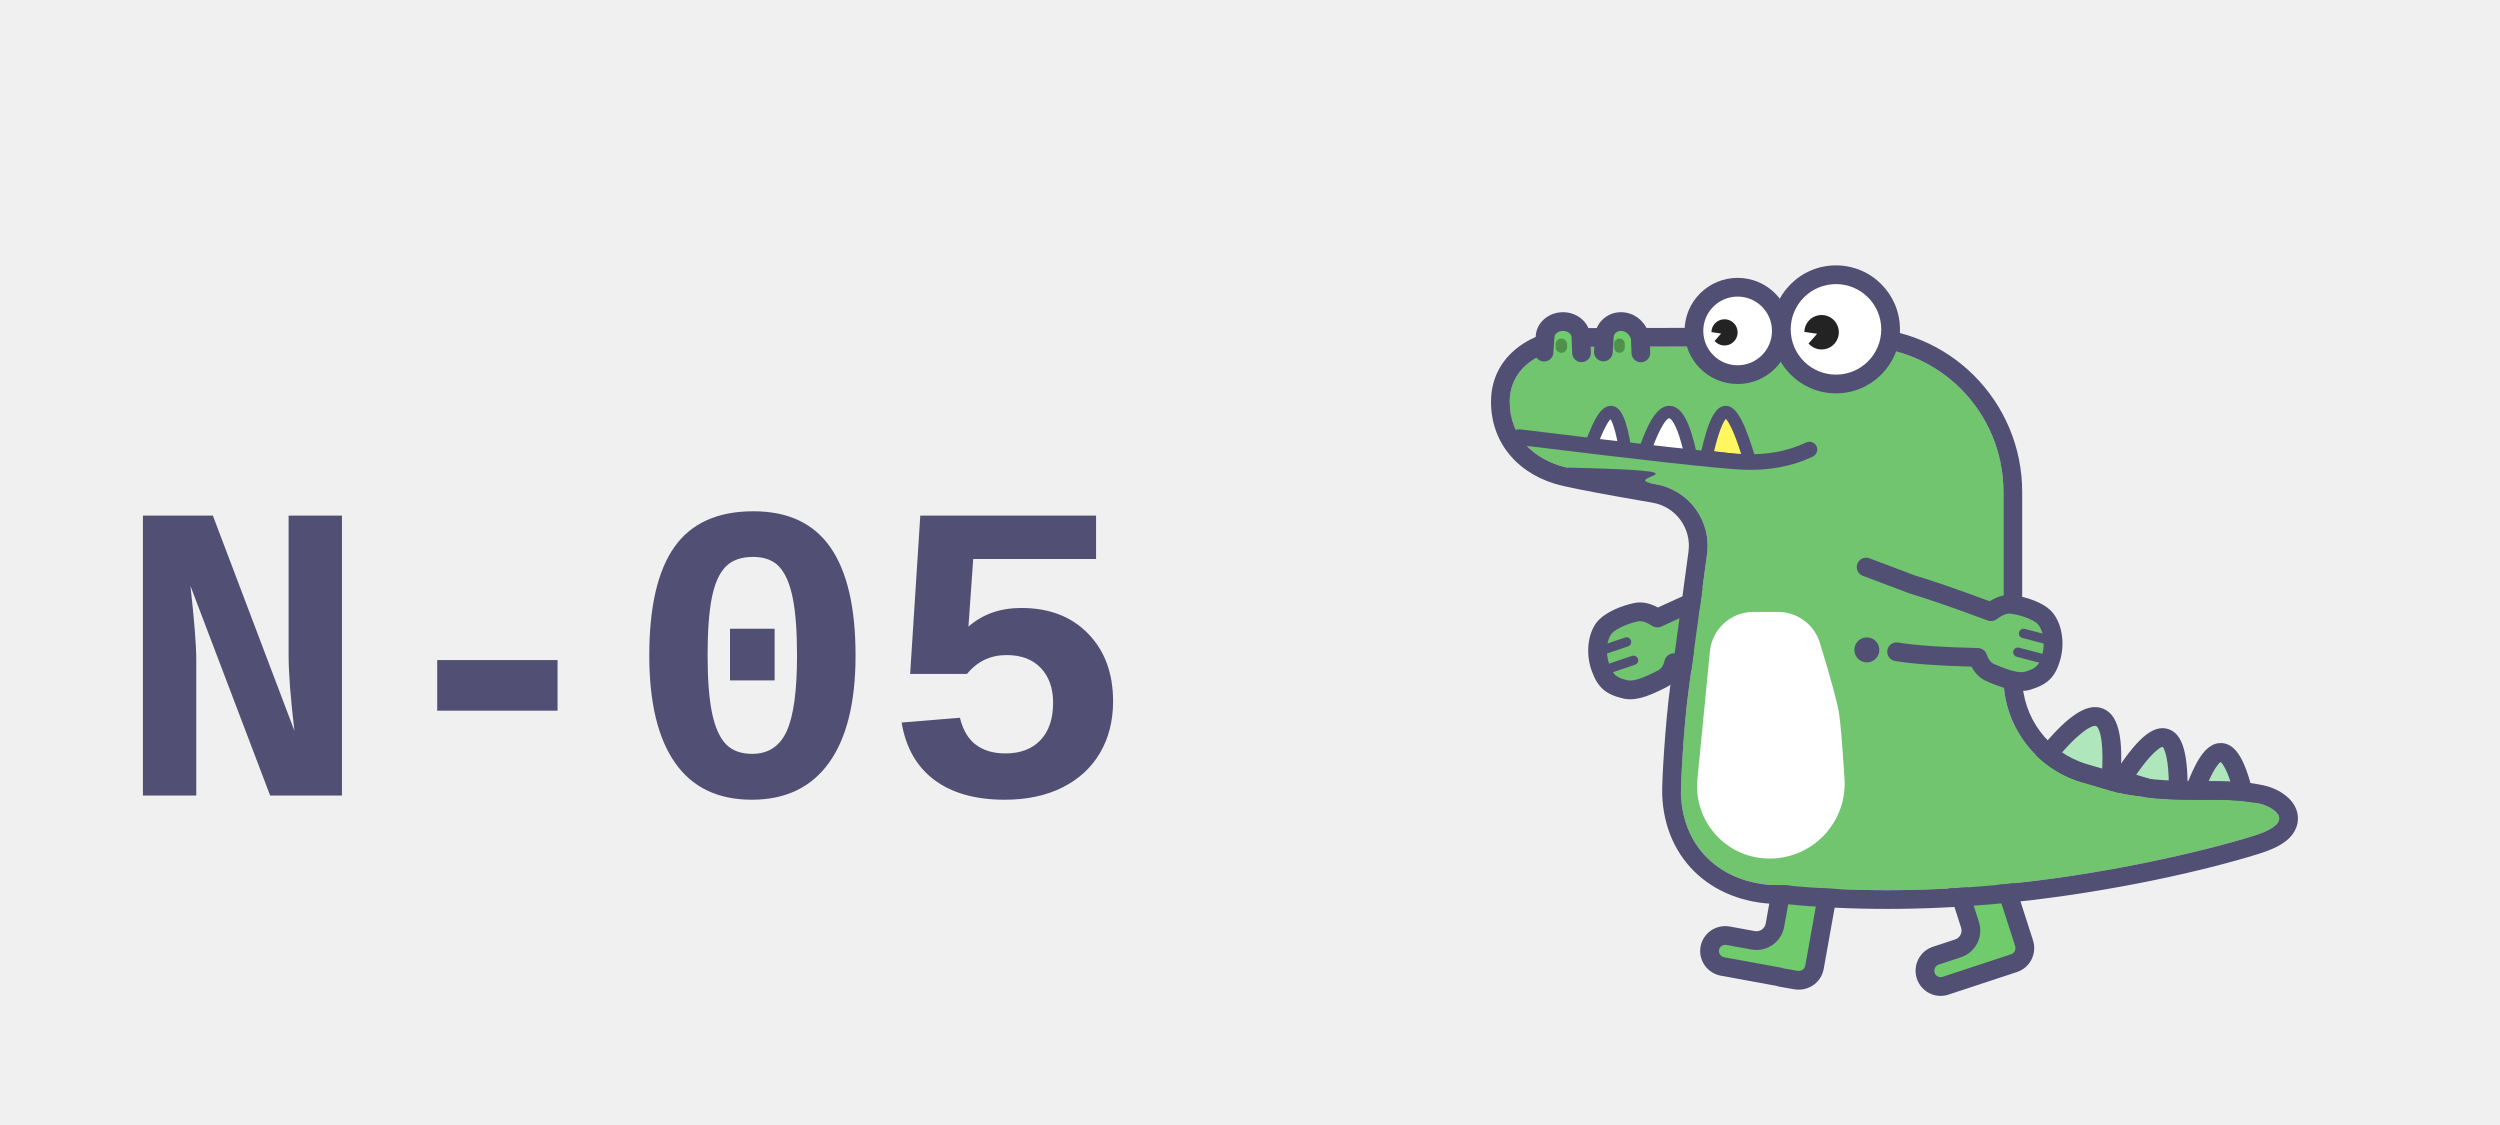
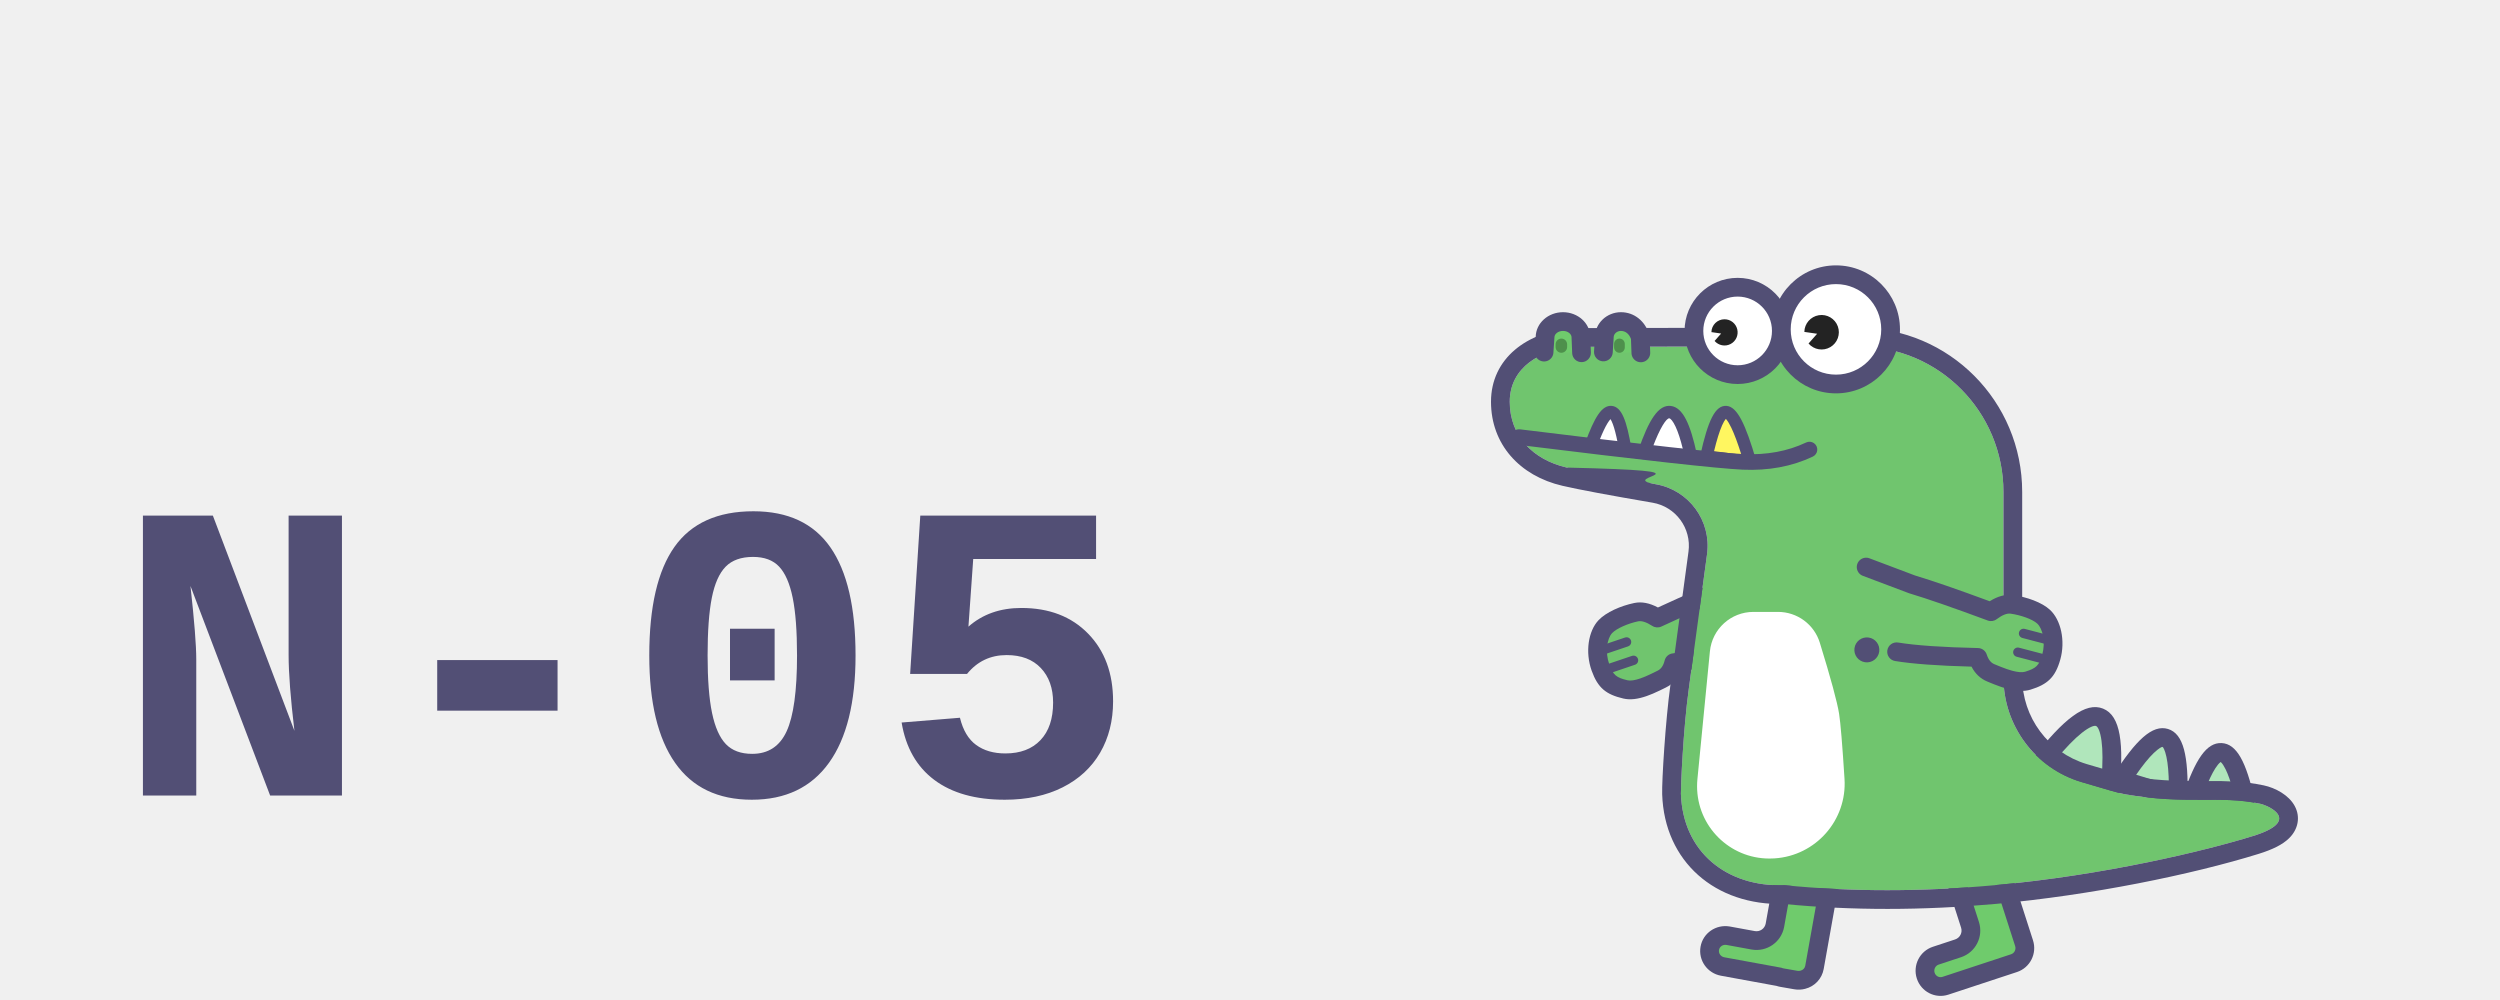
- <svg xmlns="http://www.w3.org/2000/svg" viewBox="0 0 2000 900" class="icon" version="1.1">
+ <svg xmlns="http://www.w3.org/2000/svg" viewBox="0 0 2000 800" class="icon" version="1.1">
  <defs>
    <style>
      .stylistic-text {
        font-family: 'Courier New', monospace;
        font-size: 340px;
        font-weight: 700;
        fill: #524F75;
      }
    </style>
  </defs>
  <text x="500" y="540" text-anchor="middle" dominant-baseline="middle" class="stylistic-text">N-05</text>
  <g id="SVGRepo_bgCarrier" stroke-width="0" />
  <g id="SVGRepo_tracerCarrier" stroke-linecap="round" stroke-linejoin="round" />
  <g id="SVGRepo_iconCarrier" transform="translate(988, 0)">
    <path d="M474.339 713.673c1.236-6.908-3.442-13.497-10.447-14.718l-11.162-1.941c-7.006-1.219-13.684 3.394-14.92 10.307l-5.864 32.805a14.983 14.983 0 0 1-17.388 12.118l-0.06-0.01-20.005-3.664c-6.943-1.204-13.459 3.292-14.666 10.038-1.219 6.816 3.362 13.332 10.262 14.596l45.036 8.242c0.762 0.29 1.563 0.512 2.398 0.657l11.162 1.941a12.982 12.982 0 0 0 5.545-0.23c4.668-1.149 8.449-4.905 9.341-9.88 0.012-0.09 3.604-20.178 10.769-60.261z" fill="#6FCB6C" />
    <path d="M388.738 780.57c-10.939-2.003-18.237-12.383-16.289-23.282 1.938-10.852 12.365-18.005 23.39-16.087l20.005 3.666a7.503 7.503 0 0 0 8.724-6.057l5.864-32.808c1.966-10.992 12.533-18.29 23.579-16.369l11.162 1.941c11.074 1.926 18.509 12.4 16.539 23.415l-10.769 60.259a19.913 19.913 0 0 1-14.813 15.807 20.458 20.458 0 0 1-8.734 0.365l-11.162-1.941a20.53 20.53 0 0 1-3.057-0.777l-44.439-8.132z m73.87-74.233l-11.162-1.938c-2.965-0.514-5.754 1.411-6.261 4.241l-5.864 32.808a22.473 22.473 0 0 1-26.082 18.17l-20.03-3.666c-2.895-0.505-5.527 1.304-6.004 3.969-0.49 2.74 1.371 5.385 4.236 5.907l45.705 8.369 0.637 0.242c0.325 0.122 0.669 0.217 1.026 0.275l11.162 1.941c0.804 0.145 1.598 0.105 2.473-0.122 1.938-0.477 3.412-2.008 3.751-3.914l10.772-60.264c0.497-2.797-1.424-5.505-4.358-6.017z" fill="#524F75" />
    <path d="M612.335 695.713c-2.173-6.751-9.348-10.445-16.032-8.252l-10.647 3.494c-6.681 2.193-10.34 9.438-8.17 16.187l10.522 32.706a14.988 14.988 0 0 1-9.576 18.824l-17.825 5.877c-6.579 2.168-10.17 9.306-8.035 15.952 2.145 6.646 9.211 10.265 15.77 8.102l54.884-18.092c6.579-2.168 10.17-9.306 8.035-15.952-0.022-0.085-6.334-19.701-18.927-58.845z" fill="#6FCB6C" />
    <path d="M638.399 752.263c3.389 10.552-2.323 21.901-12.825 25.363l-54.881 18.09c-10.53 3.474-21.829-2.333-25.25-12.925-3.392-10.555 2.323-21.906 12.82-25.358l17.828-5.879a7.498 7.498 0 0 0 4.788-9.413l-10.522-32.708c-3.429-10.66 2.35-22.121 12.96-25.602l10.65-3.494c10.645-3.489 22.058 2.385 25.503 13.075l18.932 58.853z m-39.761-57.681l-10.65 3.492c-2.755 0.904-4.286 3.939-3.374 6.778l10.522 32.706c3.789 11.761-2.632 24.366-14.358 28.235l-17.83 5.879c-2.652 0.877-4.123 3.799-3.249 6.529 0.877 2.705 3.694 4.151 6.296 3.289l54.884-18.09c2.652-0.877 4.126-3.801 3.249-6.534l-18.937-58.853c-0.894-2.812-3.831-4.326-6.554-3.432z" fill="#524F75" />
    <path d="M477.326 500.246c-31.944 9.83-55.938 16.646-71.992 20.445-16.044 3.806-34.159 6.961-54.342 9.478-1.583 6.379-4.783 10.745-9.586 13.1-7.203 3.532-20.025 10.39-29.027 8.267-9.009-2.118-15.35-4.491-20.028-17.588-4.68-13.092-1.683-26.679 3.871-32.581 5.557-5.902 17.343-10.085 24.703-11.629 4.908-1.026 10.575 0.542 17.001 4.71 24.409-11.346 43.298-19.491 56.67-24.431 13.372-4.94 37.184-12.578 71.445-22.908" fill="#70C56E" />
    <path d="M344.713 549.995c-0.325 0.155-0.664 0.325-1.136 0.559l-1.254 0.619c-1.079 0.529-1.923 0.947-2.782 1.356-3.789 1.823-7.043 3.219-10.3 4.346-6.928 2.398-13.03 3.259-18.577 1.951-13.622-3.207-20.34-8.292-25.368-22.361-5.232-14.641-2.72-31.544 5.472-40.241 6.102-6.479 17.833-11.559 28.617-13.822 6.012-1.261 12.345 0.042 18.959 3.586 22.858-10.562 40.723-18.225 53.648-23.003 13.559-5.005 37.486-12.675 71.882-23.047a7.493 7.493 0 1 1 4.328 14.348c-34.122 10.29-57.824 17.89-71.011 22.76-13.145 4.858-31.869 12.927-56.108 24.199a7.5 7.5 0 0 1-7.235-0.507c-4.91-3.184-8.682-4.228-11.386-3.664-8.06 1.688-17.243 5.669-20.785 9.428-4.076 4.331-5.707 15.298-2.265 24.926 3.144 8.791 5.649 10.69 14.691 12.815 2.228 0.524 5.749 0.025 10.24-1.524 2.627-0.909 5.397-2.098 8.716-3.696a656.559 656.559 0 0 0 5.055-2.485c2.692-1.319 4.533-3.831 5.615-8.182a7.498 7.498 0 0 1 6.344-5.625c19.923-2.485 37.771-5.6 53.548-9.331 15.85-3.759 39.711-10.537 71.515-20.323a7.493 7.493 0 0 1 4.406 14.324c-32.089 9.875-56.225 16.729-72.469 20.577-15.068 3.572-31.879 6.574-50.451 9.021-2.473 5.884-6.461 10.317-11.911 12.992z" fill="#524F75" />
    <path d="M293.209 516.376l18.762-6.334a3.746 3.746 0 1 1 2.398 7.096l-18.762 6.336a3.746 3.746 0 1 1-2.398-7.098zM298.941 531.006l18.764-6.336a3.746 3.746 0 0 1 2.403 7.093l-18.764 6.341a3.751 3.751 0 0 1-4.75-2.35 3.744 3.744 0 0 1 2.348-4.748z" fill="#524F75" />
    <path d="M691.232 573.682c9.323 3.582 12.385 23.482 9.181 59.707L644.456 611.902c21.856-29.059 37.451-41.799 46.777-38.22z" fill="#B0E6BB" />
    <path d="M693.213 592.631c-1.029-7.583-2.872-11.232-4.366-11.833-1.491-0.602-5.35 0.742-11.356 5.48-5.897 4.648-12.96 11.926-21.122 21.801l36.891 14.908c0.992-12.773 0.964-22.915-0.047-30.355z m1.249-25.727c14.001 5.662 17.013 27.76 12.783 67.594a7.493 7.493 0 0 1-10.255 6.156l-55.576-22.453a7.49 7.49 0 0 1-3.102-11.551c24.633-31.597 42.146-45.406 56.15-39.746z" fill="#524F75" />
    <path d="M743.164 590.054c7.67 1.918 11.918 17.56 12.748 46.939l-46.045-11.481c14.526-25.55 25.62-37.371 33.297-35.458z" fill="#B0E6BB" />
    <path d="M745.155 605.556c-1.199-5.542-2.62-7.887-3.112-8.04-0.487-0.152-2.98 0.999-7.068 4.925-4.019 3.854-8.719 9.646-14.044 17.348l26.167 8c-0.115-9.363-0.767-16.794-1.943-22.233z m1.269-22.371c12.51 3.824 16.384 21.744 15.58 54.889a7.5 7.5 0 0 1-9.683 6.986l-45.383-13.876a7.493 7.493 0 0 1-4.118-11.202c17.868-27.928 31.102-40.615 43.605-36.797z" fill="#524F75" />
    <path d="M789.614 601.98c7.048 0.619 13.01 13.679 17.883 39.177l-42.301-3.701c9.228-24.264 17.368-36.09 24.419-35.475z" fill="#B0E6BB" />
    <path d="M788.19 609.869c-1.114 0.884-2.49 2.518-4.006 4.898-2.478 3.891-5.127 9.413-7.892 16.519l22.198 1.164c-2.008-7.358-4.061-13.127-6.124-17.253-1.259-2.523-2.453-4.293-3.474-5.287a5.362 5.362 0 0 0-0.332-0.305 5.929 5.929 0 0 0-0.37 0.265z m1.156-15.41c12.198 0.639 19.571 15.4 26.159 44.342 1.099 4.845-2.74 9.408-7.697 9.146l-42.406-2.225a7.5 7.5 0 0 1-6.703-9.9c9.583-28.093 18.459-42.004 30.648-41.362z" fill="#524F75" />
    <path d="M439.678 708.171c-46.34 1.571-81.403-26.567-82.961-73.181-0.15-4.456 1.706-50.581 6.366-84.343 2.443-17.693 7.295-53.483 14.558-107.355 3.594-26.654-14.563-51.367-41.072-55.908-34.569-5.919-58.273-10.36-71.113-13.322C238.367 367.811 219.785 348.752 219.785 321.386c0-27.428 24.756-42.094 51.962-43.935 83.486-0.247 126.299-0.247 128.44 0l98.908-0.222c63.885 0 115.67 52.094 115.67 116.356v148.298c0 38.577 25.288 72.594 62.234 83.708 19.701 5.927 31.264 9.189 34.689 9.78 49.966 8.634 75.521 0.727 108.167 7.58 7.727 1.618 33.397 13.789-5.352 25.83-38.158 11.853-119.136 31.434-206.918 39.389-58.525 5.302-114.488 5.302-167.906 0z" fill="#70C56E" />
    <path d="M439.678 708.171c53.415 5.302 109.381 5.302 167.906 0 87.779-7.957 168.755-27.536 206.918-39.389 38.75-12.036 13.072-24.206 5.352-25.83-32.638-6.853-58.201 1.054-108.167-7.58-3.424-0.592-14.988-3.854-34.689-9.78-36.946-11.109-62.234-45.126-62.234-83.708v-148.298c0-64.262-51.784-116.356-115.67-116.356l-98.911 0.222c-2.14-0.247-44.956-0.247-128.44 0C244.541 279.29 219.785 293.955 219.785 321.386c0 27.366 18.587 46.425 45.675 52.676 12.83996e1 2.962 36.544 7.403 71.113 13.322 26.509 4.538 44.666 29.254 41.072 55.908-7.263 53.875-12.116 89.662-14.558 107.355-4.66 33.762-6.516 79.882-6.366 84.343 1.558 46.614 36.619 74.752 82.956 73.181z m-97.934-72.684c-0.362-10.814 2.695-59.337 6.499-86.888 2.44-17.673 7.29-53.448 14.553-107.308 2.515-18.659-10.195-35.957-28.752-39.134-34.838-5.967-58.75-10.447-71.955-13.492C227.573 380.698 204.8 355.276 204.8 321.386c0-34.474 28.66-56.365 65.936-58.885 81.888-0.272 120.65-0.295 129.416-0.027l98.943-0.23c72.177 0 130.655 58.823 130.655 131.342v148.298a72.437 72.437 0 0 0 51.565 69.36c18.819 5.662 30.395 8.921 32.925 9.361 20.787 3.591 34.464 4.318 60.816 4.228 12.318-0.042 17.545 0.02 24.356 0.415 8.272 0.477 15.87 1.426 23.525 3.035 9.373 1.971 20.168 7.79 24.886 16.606 4.638 8.677 2.77 18.534-4.566 25.712-5.175 5.065-13.092 9.001-24.306 12.485-53.293 16.556-134.254 33.143-210.01 40.011-59.087 5.355-115.68 5.385-169.769 0.08-54.931 1.414-95.629-33.844-97.427-87.689z" fill="#524F75" />
    <path d="M414.727 489.522h19.721a34.963 34.963 0 0 1 33.412 24.666c8.814 28.592 13.954 47.541 15.422 56.842 1.141 7.225 2.585 24.576 4.331 52.059 2.1 33.04-22.98 61.525-56.02 63.623a60.316 60.316 0 0 1-3.801 0.122h-0.297c-31.944 0-57.839-25.895-57.839-57.839 0-1.878 0.092-3.756 0.272-5.625l9.995-102.275c1.751-17.918 16.811-31.574 34.804-31.574z" fill="#FFFFFF" />
    <path d="M294.712 281.575l0.737-11.714c-0.002-6.966 5.964-12.613 13.317-12.613 7.355 0 13.235 5.075 15.46 12.613L324.683 282.224" fill="#6FCB6C" />
    <path d="M317.19 282.499a7.493 7.493 0 1 0 14.975-0.549l-0.487-13.305-0.267-0.904c-3.162-10.722-11.928-17.985-22.645-17.985-11.314 0-20.662 8.769-20.81 19.841l-0.727 11.506a7.493 7.493 0 0 0 14.958 0.942l0.737-11.711 0.015-0.472c0-2.732 2.523-5.12 5.827-5.12 3.529 0 6.534 2.315 8.01 6.436l0.415 11.321z" fill="#524F75" />
    <path d="M307.557 270.873c2.365 0 4.281 1.918 4.281 4.281v2.79a4.281 4.281 0 0 1-8.562 0v-2.79a4.276 4.276 0 0 1 4.281-4.281z" fill="#4E904C" />
    <path d="M247.259 281.575l0.794-11.714c-0.002-6.966 6.421-12.613 14.343-12.613s14.343 5.647 14.343 12.613L277.229 282.224" fill="#6FCB6C" />
    <path d="M262.396 249.756c-11.761 0-21.671 8.627-21.836 19.821l-0.779 11.491a7.493 7.493 0 1 0 14.95 1.014l0.794-11.714 0.017-0.507c0-2.597 2.867-5.12 6.853-5.12 3.984 0 6.851 2.523 6.851 5.12l0.005 0.295 0.49 12.363a7.49 7.49 0 0 0 7.782 7.19 7.49 7.49 0 0 0 7.19-7.782l-0.482-12.233c-0.097-11.252-10.033-19.938-21.836-19.938z" fill="#524F75" />
    <path d="M261.09 270.873c2.548 0 4.61 2.065 4.61 4.61v2.133a4.61 4.61 0 0 1-9.221-0.002v-2.13a4.608 4.608 0 0 1 4.61-4.61z" fill="#4E904C" />
    <path d="M402.107 264.741m-34.966 0a34.966 34.966 0 1 0 69.932 0 34.966 34.966 0 1 0-69.932 0Z" fill="#FFFFFF" />
    <path d="M402.107 307.2C378.655 307.2 359.649 288.191 359.649 264.741S378.655 222.283 402.107 222.283s42.459 19.009 42.459 42.459-19.011 42.459-42.459 42.459z m0-14.985c15.173 0 27.473-12.3 27.473-27.473S417.28 237.268 402.107 237.268 374.634 249.569 374.634 264.741s12.295 27.473 27.473 27.473z" fill="#524F75" />
    <path d="M383.675 272.764a10.49 10.49 0 1 0 7.942-17.346 10.49 10.49 0 0 0-10.49 10.277l7.777 1.129-5.23 5.939z" fill="#232323" />
    <path d="M480.78 263.493m-43.707 0a43.707 43.707 0 1 0 87.415 0 43.707 43.707 0 1 0-87.415 0Z" fill="#FFFFFF" />
    <path d="M480.78 314.693C452.503 314.693 429.58 291.77 429.58 263.493S452.503 212.293 480.78 212.293 531.98 235.215 531.98 263.493 509.053 314.693 480.78 314.693z m0-14.985C500.778 299.707 516.995 283.493 516.995 263.493S500.778 227.278 480.78 227.278 444.566 243.492 444.566 263.493 460.778 299.707 480.78 299.707z" fill="#524F75" />
    <path d="M458.827 274.814a13.802 13.802 0 1 0-3.352-9.296l10.233 1.489-6.881 7.807z" fill="#232323" />
    <path d="M392.894 329.688c5.118 0.412 11.519 13.729 19.204 39.951l-34.966-4.423c5.382-24.096 10.637-35.94 15.762-35.528z" fill="#FFF660" />
    <path d="M389.674 340.288c-2.078 4.68-4.231 11.589-6.429 20.667l21.836 2.762c-2.91-9.271-5.602-16.471-8.052-21.569-1.436-2.985-2.752-5.17-3.886-6.521a8.454 8.454 0 0 0-0.48-0.529c-0.867 0.987-1.898 2.727-2.99 5.19z m27.213 27.948a4.995 4.995 0 0 1-5.42 6.361l-34.966-4.423a4.995 4.995 0 0 1-4.248-6.044c6.132-27.428 11.778-40.161 21.037-39.417 8.469 0.677 15.068 14.403 23.597 43.522z" fill="#524F75" />
    <path d="M348.125 329.723c6.216 0.824 11.724 12.465 16.519 34.921l-37.463-2.193c7.745-22.645 14.726-33.555 20.945-32.728z" fill="#FFFFFF" />
    <path d="M352.403 341.207c-2.1-4.441-3.946-6.401-4.935-6.534-2.24-0.297-7.39 7.333-13.337 23.18l24.164 1.414c-1.888-7.737-3.864-13.769-5.892-18.06z m-3.624-16.436c9.391 1.246 15.465 14.091 20.747 38.832a4.995 4.995 0 0 1-5.177 6.029l-37.463-2.193a4.995 4.995 0 0 1-4.436-6.604c8.629-25.22 16.409-37.381 26.329-36.065z" fill="#524F75" />
    <path d="M300.956 329.693c4.226 0.427 7.972 10.412 11.239 29.956l-27.473-3.372c6.599-18.15 12.011-27.011 16.234-26.584z" fill="#FFFFFF" />
    <path d="M297.989 338.622c-1.906 3.119-4.031 7.62-6.349 13.472l14.426 1.771c-1.226-6.241-2.503-11.122-3.811-14.608-0.649-1.733-1.286-3.057-1.858-3.944-0.684 0.724-1.504 1.831-2.408 3.309z m3.472-13.899c7.845 0.792 11.906 11.624 15.66 34.102a4.995 4.995 0 0 1-5.535 5.782l-27.473-3.374a4.995 4.995 0 0 1-4.086-6.663c7.61-20.935 13.542-30.643 21.434-29.846z" fill="#524F75" />
    <path d="M226.506 355.855c99.91 12.36 159.637 18.974 179.58 19.878 20.692 0.937 39.431-2.533 56.133-10.44a6.244 6.244 0 1 0-5.345-11.286c-14.793 7.006-31.507 10.098-50.223 9.251-19.466-0.884-79.135-7.493-178.611-19.796a6.244 6.244 0 1 0-1.534 12.393z" fill="#524F75" />
    <path d="M529.263 521.416c14.488 2.379 36.156 3.883 65.004 4.513 2.024 6.252 5.517 10.38 10.472 12.398 7.43 3.016 20.703 8.963 29.537 6.222 8.829-2.742 14.996-5.557 18.751-18.944 3.755-13.387-0.182-26.735-6.136-32.232-5.951-5.497-18-8.848-25.45-9.872-4.966-0.683-10.51 1.28-16.633 5.884-27.607-10.246-48.673-17.542-63.178-21.896L504.994 453.679" fill="#70C56E" />
    <path d="M601.915 545.263l1.171 0.477 1.292 0.532c1.116 0.459 1.982 0.811 2.873 1.163 3.911 1.548 7.249 2.721 10.579 3.615 7.079 1.908 13.223 2.338 18.665 0.651 13.366-4.152 19.713-9.691 23.745-24.078 4.2-14.971 0.515-31.658-8.266-39.76-6.536-6.036-18.595-10.288-29.514-11.79-6.097-0.839-12.335 0.912-18.703 4.928-25.809-9.529-45.706-16.399-59.734-20.615L507.636 446.67a7.493 7.493 0 1 0-5.285 14.022l36.632 13.812 0.494 0.165c14.322 4.295 35.253 11.547 62.726 21.739a7.483 7.483 0 0 0 7.112-1.038c4.676-3.519 8.368-4.824 11.104-4.447 8.155 1.121 17.592 4.45 21.389 7.954 4.371 4.034 6.761 14.865 4.006 24.705-2.522 8.99-4.888 11.056-13.765 13.811-2.186 0.679-5.735 0.43-10.323-0.808-2.685-0.725-5.531-1.721-8.947-3.076-1.299-0.521-5.66-2.309-5.22-2.126-2.775-1.126-4.788-3.51-6.17-7.765a7.493 7.493 0 0 0-6.962-5.18c-28.526-0.619-49.887-2.103-63.95-4.415a7.493 7.493 0 0 0-2.429 14.789c14.062 2.307 34.415 3.798 61.17 4.496 2.872 5.607 7.125 9.69 12.696 11.956z" fill="#524F75" />
    <path d="M505.484 519.91m-9.893-1.39a9.99 9.99 0 1 0 19.786 2.781 9.99 9.99 0 1 0-19.786-2.781Z" fill="#524F75" />
    <path d="M650.95 508.131l-19.16-5.011a3.746 3.746 0 0 0-1.899 7.249l19.157 5.01a3.749 3.749 0 0 0 1.901-7.249zM646.252 523.131l-19.16-5.013a3.749 3.749 0 0 0-1.899 7.249l19.157 5.013a3.754 3.754 0 0 0 4.574-2.681 3.736 3.736 0 0 0-2.672-4.567z" fill="#524F75" />
  </g>
</svg>
